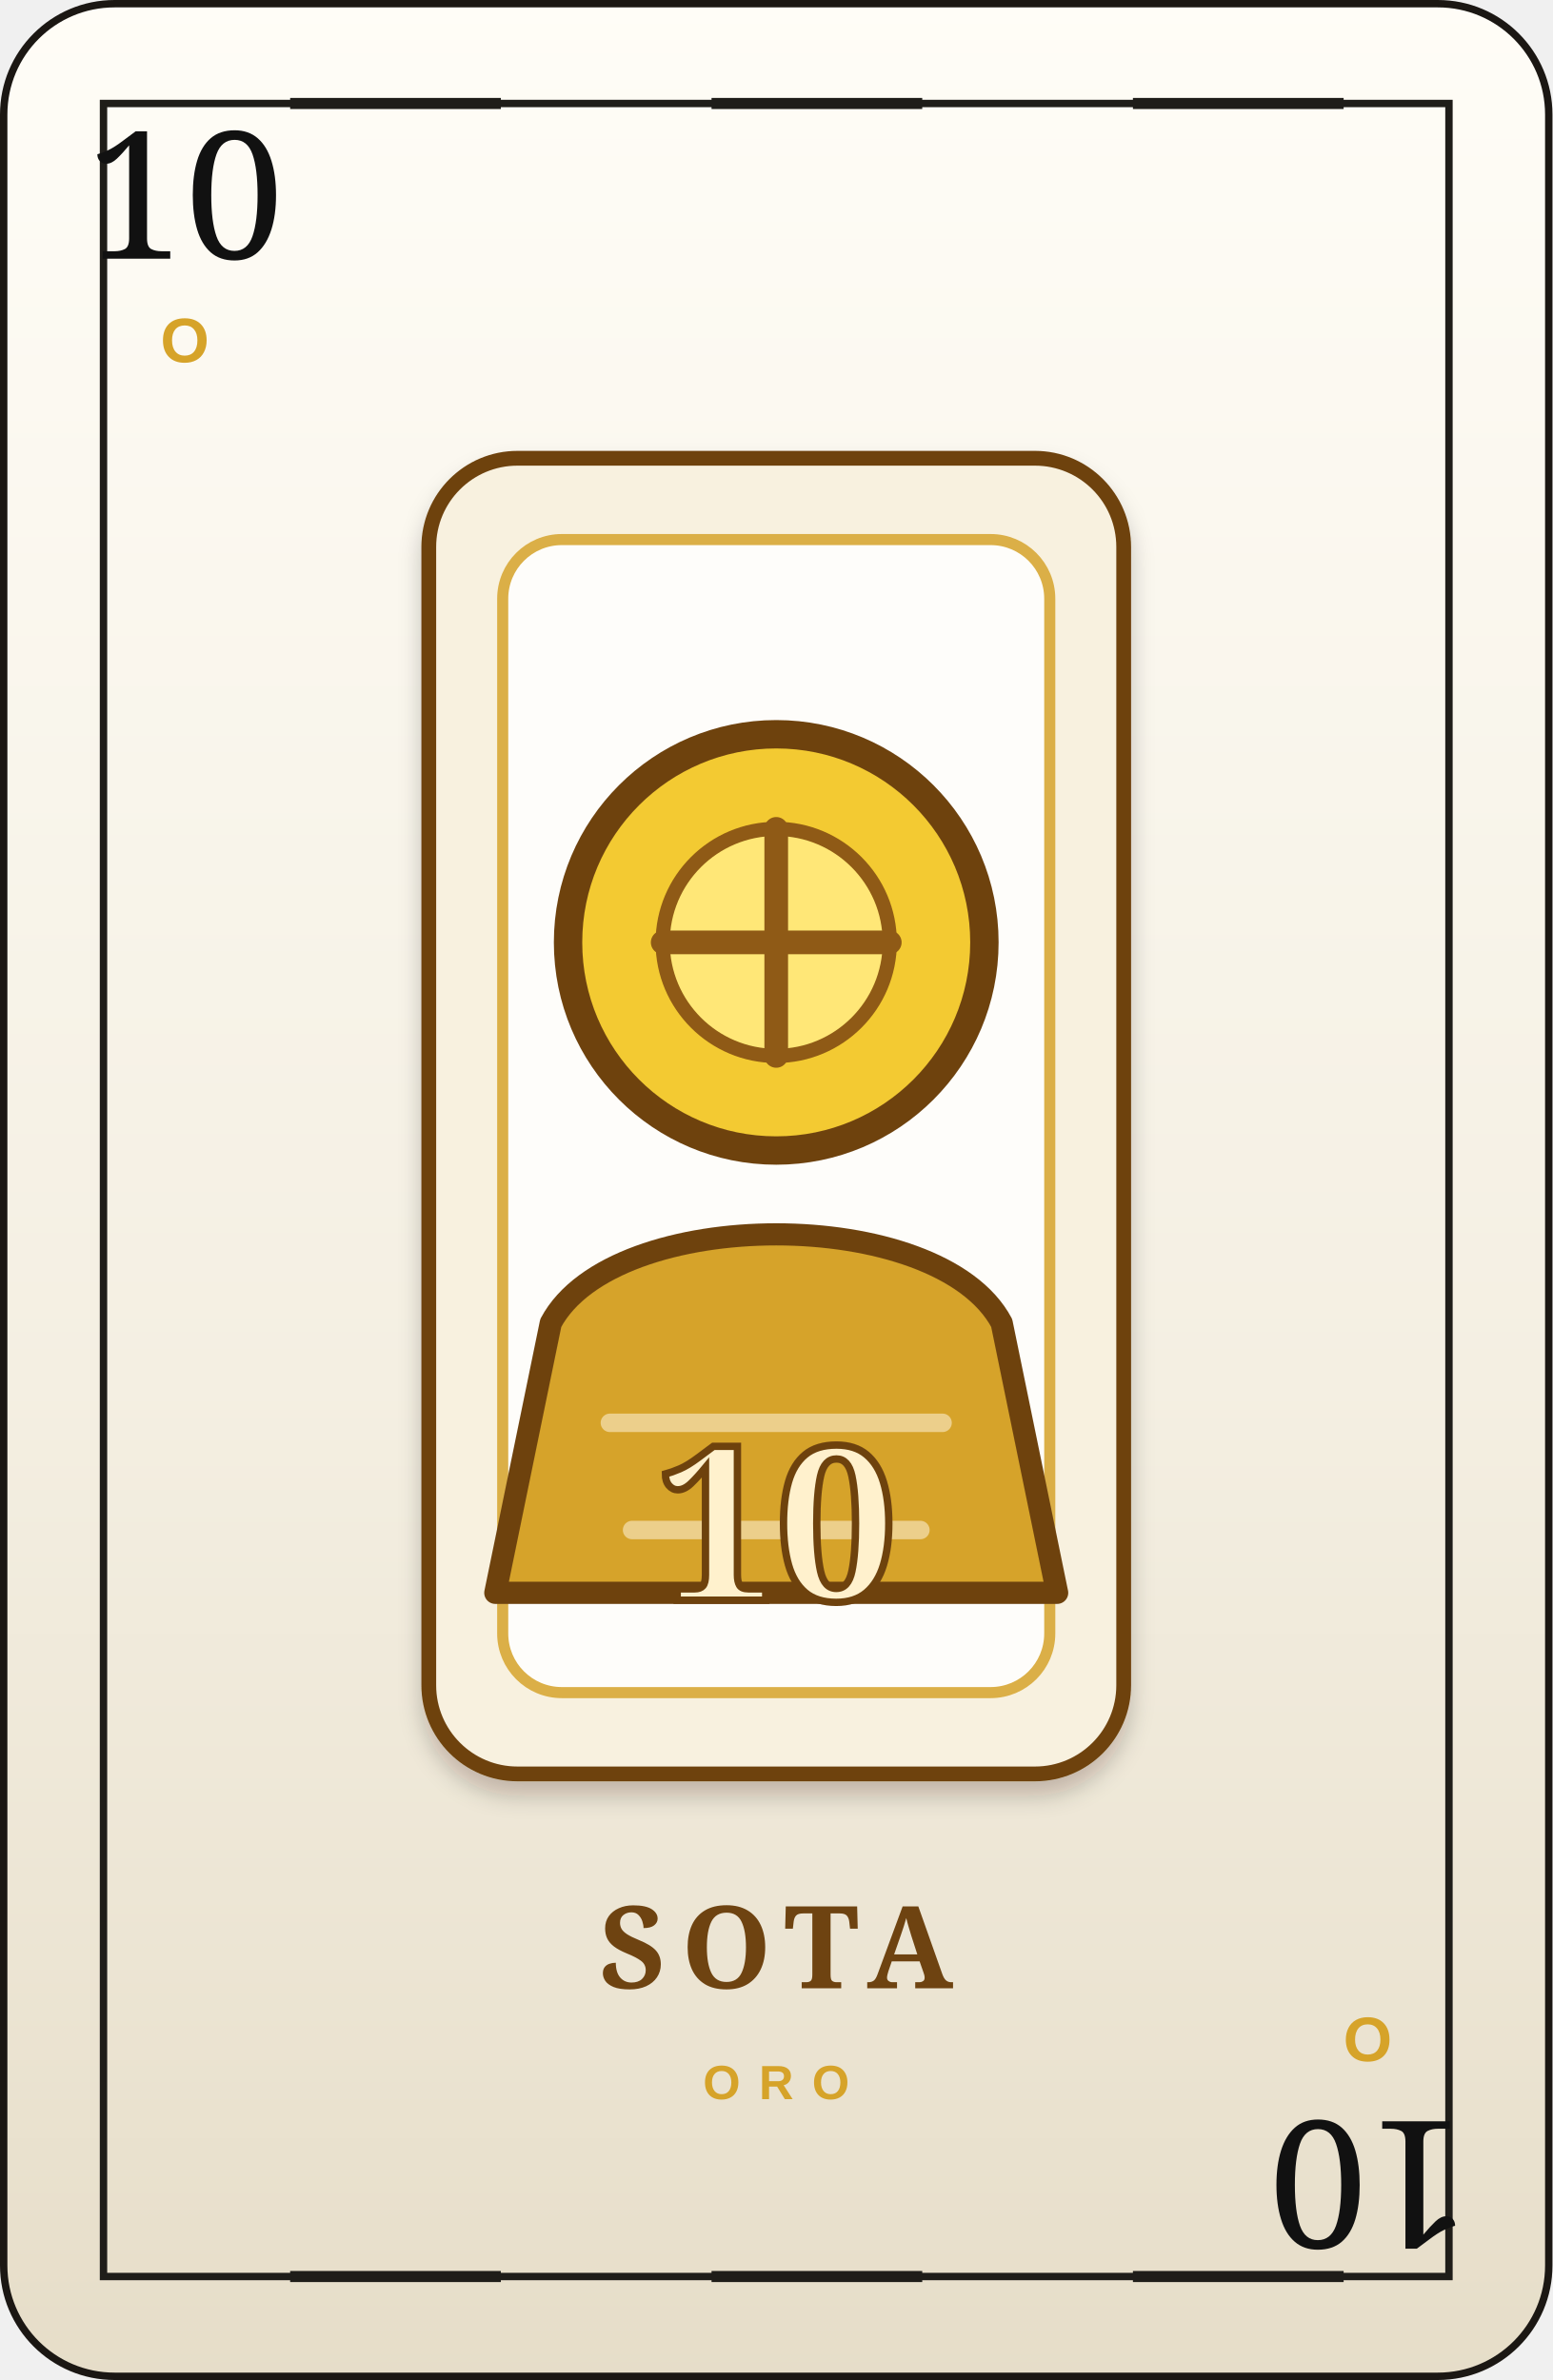
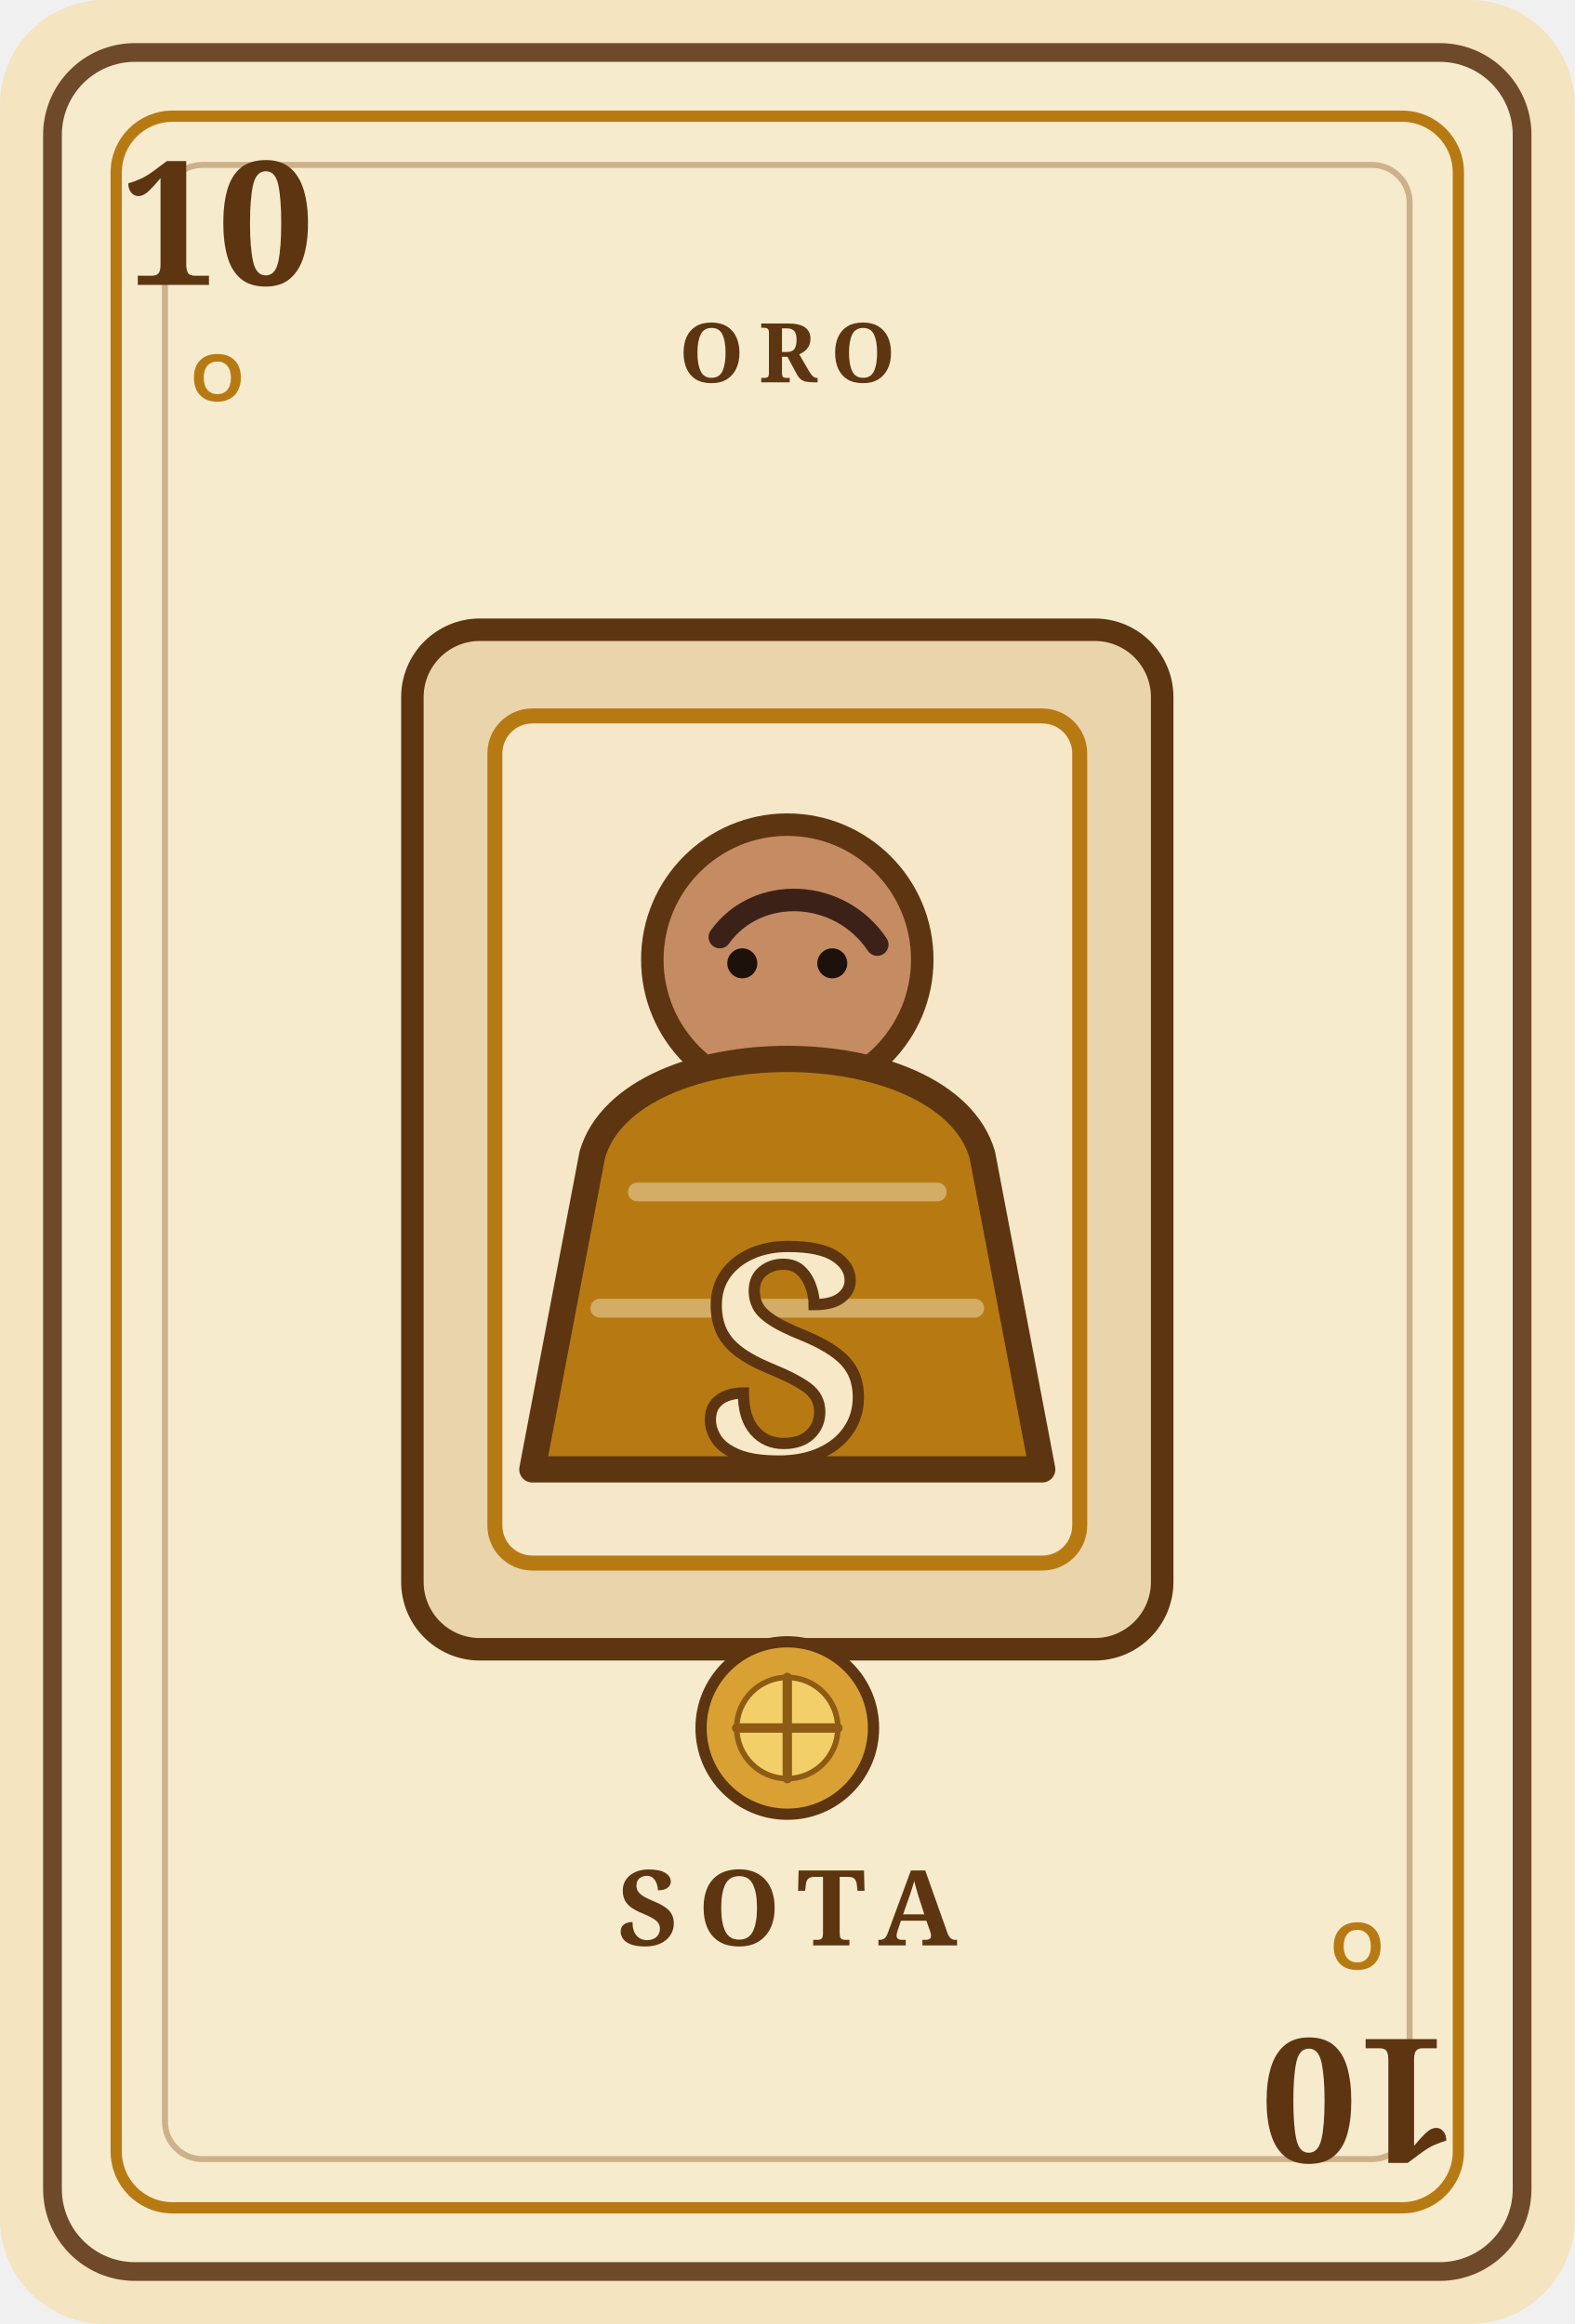
- <svg xmlns="http://www.w3.org/2000/svg" width="420" height="644" viewBox="0 0 420 644" role="img" aria-label="10 de ORO">
-   <defs>
-     <linearGradient id="paper" x1="0" x2="0" y1="0" y2="1">
-       <stop offset="0" stop-color="#fffdf7" />
-       <stop offset="0.58" stop-color="#f4efe2" />
-       <stop offset="1" stop-color="#e6ddc8" />
-     </linearGradient>
-     <filter id="softShadow" x="-20%" y="-20%" width="140%" height="140%">
-       <feDropShadow dx="0" dy="4" stdDeviation="3" flood-color="#20140b" flood-opacity="0.22" />
-     </filter>
-   </defs>
-   <rect x="1" y="1" width="418" height="642" rx="30" fill="url(#paper)" stroke="#1b1713" stroke-width="2" />
-   <rect x="28" y="28" width="364" height="588" fill="none" stroke="#1f1d19" stroke-width="2" />
-   <path d="M80 28h54M194 28h54M308 28h54M80 616h54M194 616h54M308 616h54" stroke="#1f1d19" stroke-width="3" stroke-linecap="square" />
-   <g transform="translate(50 70) rotate(0)">
-     <text x="0" y="0" text-anchor="middle" font-family="Georgia, serif" font-size="48" fill="#111">10</text>
-     <text x="0" y="28" text-anchor="middle" font-family="Arial, sans-serif" font-size="17" font-weight="900" fill="#d6a329">O</text>
+ <svg xmlns="http://www.w3.org/2000/svg" width="420" height="620" viewBox="0 0 420 620" role="img" aria-label="10 de ORO">
+   <rect width="420" height="620" rx="28" fill="#f4e4bf" />
+   <rect x="14" y="14" width="392" height="592" rx="22" fill="#f7ebce" stroke="#6e4a2b" stroke-width="5" />
+   <rect x="31" y="31" width="358" height="558" rx="15" fill="none" stroke="#b77a13" stroke-width="3" />
+   <rect x="44" y="44" width="332" height="532" rx="10" fill="none" stroke="#9f7040" stroke-width="1.6" opacity="0.48" />
+   <g transform="translate(58 76) rotate(0)">
+     <text x="0" y="0" text-anchor="middle" font-family="Georgia, serif" font-size="46" font-weight="800" fill="#5d3510">10</text>
+     <text x="0" y="31" text-anchor="middle" font-family="Arial, sans-serif" font-size="18" font-weight="900" fill="#b77a13">O</text>
  </g>
-   <g transform="translate(370 574) rotate(180)">
-     <text x="0" y="0" text-anchor="middle" font-family="Georgia, serif" font-size="48" fill="#111">10</text>
-     <text x="0" y="28" text-anchor="middle" font-family="Arial, sans-serif" font-size="17" font-weight="900" fill="#d6a329">O</text>
+   <g transform="translate(362 544) rotate(180)">
+     <text x="0" y="0" text-anchor="middle" font-family="Georgia, serif" font-size="46" font-weight="800" fill="#5d3510">10</text>
+     <text x="0" y="31" text-anchor="middle" font-family="Arial, sans-serif" font-size="18" font-weight="900" fill="#b77a13">O</text>
  </g>
-   <g filter="url(#softShadow)">
-     <rect x="116" y="124" width="188" height="356" rx="24" fill="#f8f1df" stroke="#6e4311" stroke-width="4" />
-     <rect x="136" y="146" width="148" height="312" rx="16" fill="#ffffff" stroke="#d6a329" stroke-width="3" opacity="0.84" />
-     <g transform="translate(210 255)">
-       <g transform="scale(1.28)">
-         <circle cx="0" cy="0" r="44" fill="#f3ca32" stroke="#6e4311" stroke-width="6" />
-         <circle cx="0" cy="0" r="24" fill="#ffe777" stroke="#8f5a12" stroke-width="3" />
-         <path d="M-24 0H24M0-24V24" stroke="#8f5a12" stroke-width="5" stroke-linecap="round" />
+   <text x="210" y="102" text-anchor="middle" font-family="Georgia, serif" font-size="22" font-weight="700" letter-spacing="4" fill="#5d3510">ORO</text>
+   <g>
+     <g transform="translate(210 304)">
+       <rect x="-100" y="-136" width="200" height="272" rx="18" fill="#ead4ac" stroke="#5d3510" stroke-width="6" />
+       <rect x="-78" y="-113" width="156" height="226" rx="10" fill="#f5e7c8" stroke="#b77a13" stroke-width="4" />
+       <circle cx="0" cy="-48" r="36" fill="#c58b62" stroke="#5d3510" stroke-width="6" />
+       <path d="M-18-54C-8-68 14-67 24-52" fill="none" stroke="#3b2118" stroke-width="6" stroke-linecap="round" />
+       <circle cx="-12" cy="-47" r="4" fill="#1d110c" />
+       <circle cx="12" cy="-47" r="4" fill="#1d110c" />
+       <path d="M-52 4C-42-30 42-30 52 4L68 88H-68Z" fill="#b77a13" stroke="#5d3510" stroke-width="7" stroke-linejoin="round" />
+       <path d="M-40 14H40M-50 45H50" stroke="#f5e7c8" stroke-width="5" stroke-linecap="round" opacity="0.46" />
+       <text x="0" y="85" text-anchor="middle" font-family="Georgia, serif" font-size="78" font-weight="800" fill="#f7e8c7" stroke="#5d3510" stroke-width="3">S</text>
+       <g transform="translate(0 157) rotate(0) scale(0.5)">
+         <circle cx="0" cy="0" r="46" fill="#d9a134" stroke="#5d3510" stroke-width="6" />
+         <circle cx="0" cy="0" r="27" fill="#f2cf68" stroke="#8e5b14" stroke-width="3" />
+         <path d="M-27 0H27M0-27V27" stroke="#8e5b14" stroke-width="5" stroke-linecap="round" />
      </g>
    </g>
-     <path d="M149 358C166 326 254 326 271 358L286 431H134Z" fill="#d6a329" stroke="#6e4311" stroke-width="6" stroke-linejoin="round" />
-     <path d="M165 385H255M171 414H249" stroke="#f7e5bd" stroke-width="5" stroke-linecap="round" opacity="0.66" />
-     <text x="210" y="433" text-anchor="middle" font-family="Georgia, serif" font-size="58" font-weight="800" fill="#fff1cd" stroke="#6e4311" stroke-width="2">10</text>
  </g>
-   <text x="210" y="538" text-anchor="middle" font-family="Georgia, serif" font-size="31" font-weight="800" fill="#6e4311" letter-spacing="4">SOTA</text>
-   <text x="210" y="568" text-anchor="middle" font-family="Arial, sans-serif" font-size="13" font-weight="900" fill="#d6a329" letter-spacing="5">ORO</text>
+   <text x="210" y="519" text-anchor="middle" font-family="Georgia, serif" font-size="28" font-weight="700" letter-spacing="5" fill="#5d3510">SOTA</text>
</svg>
